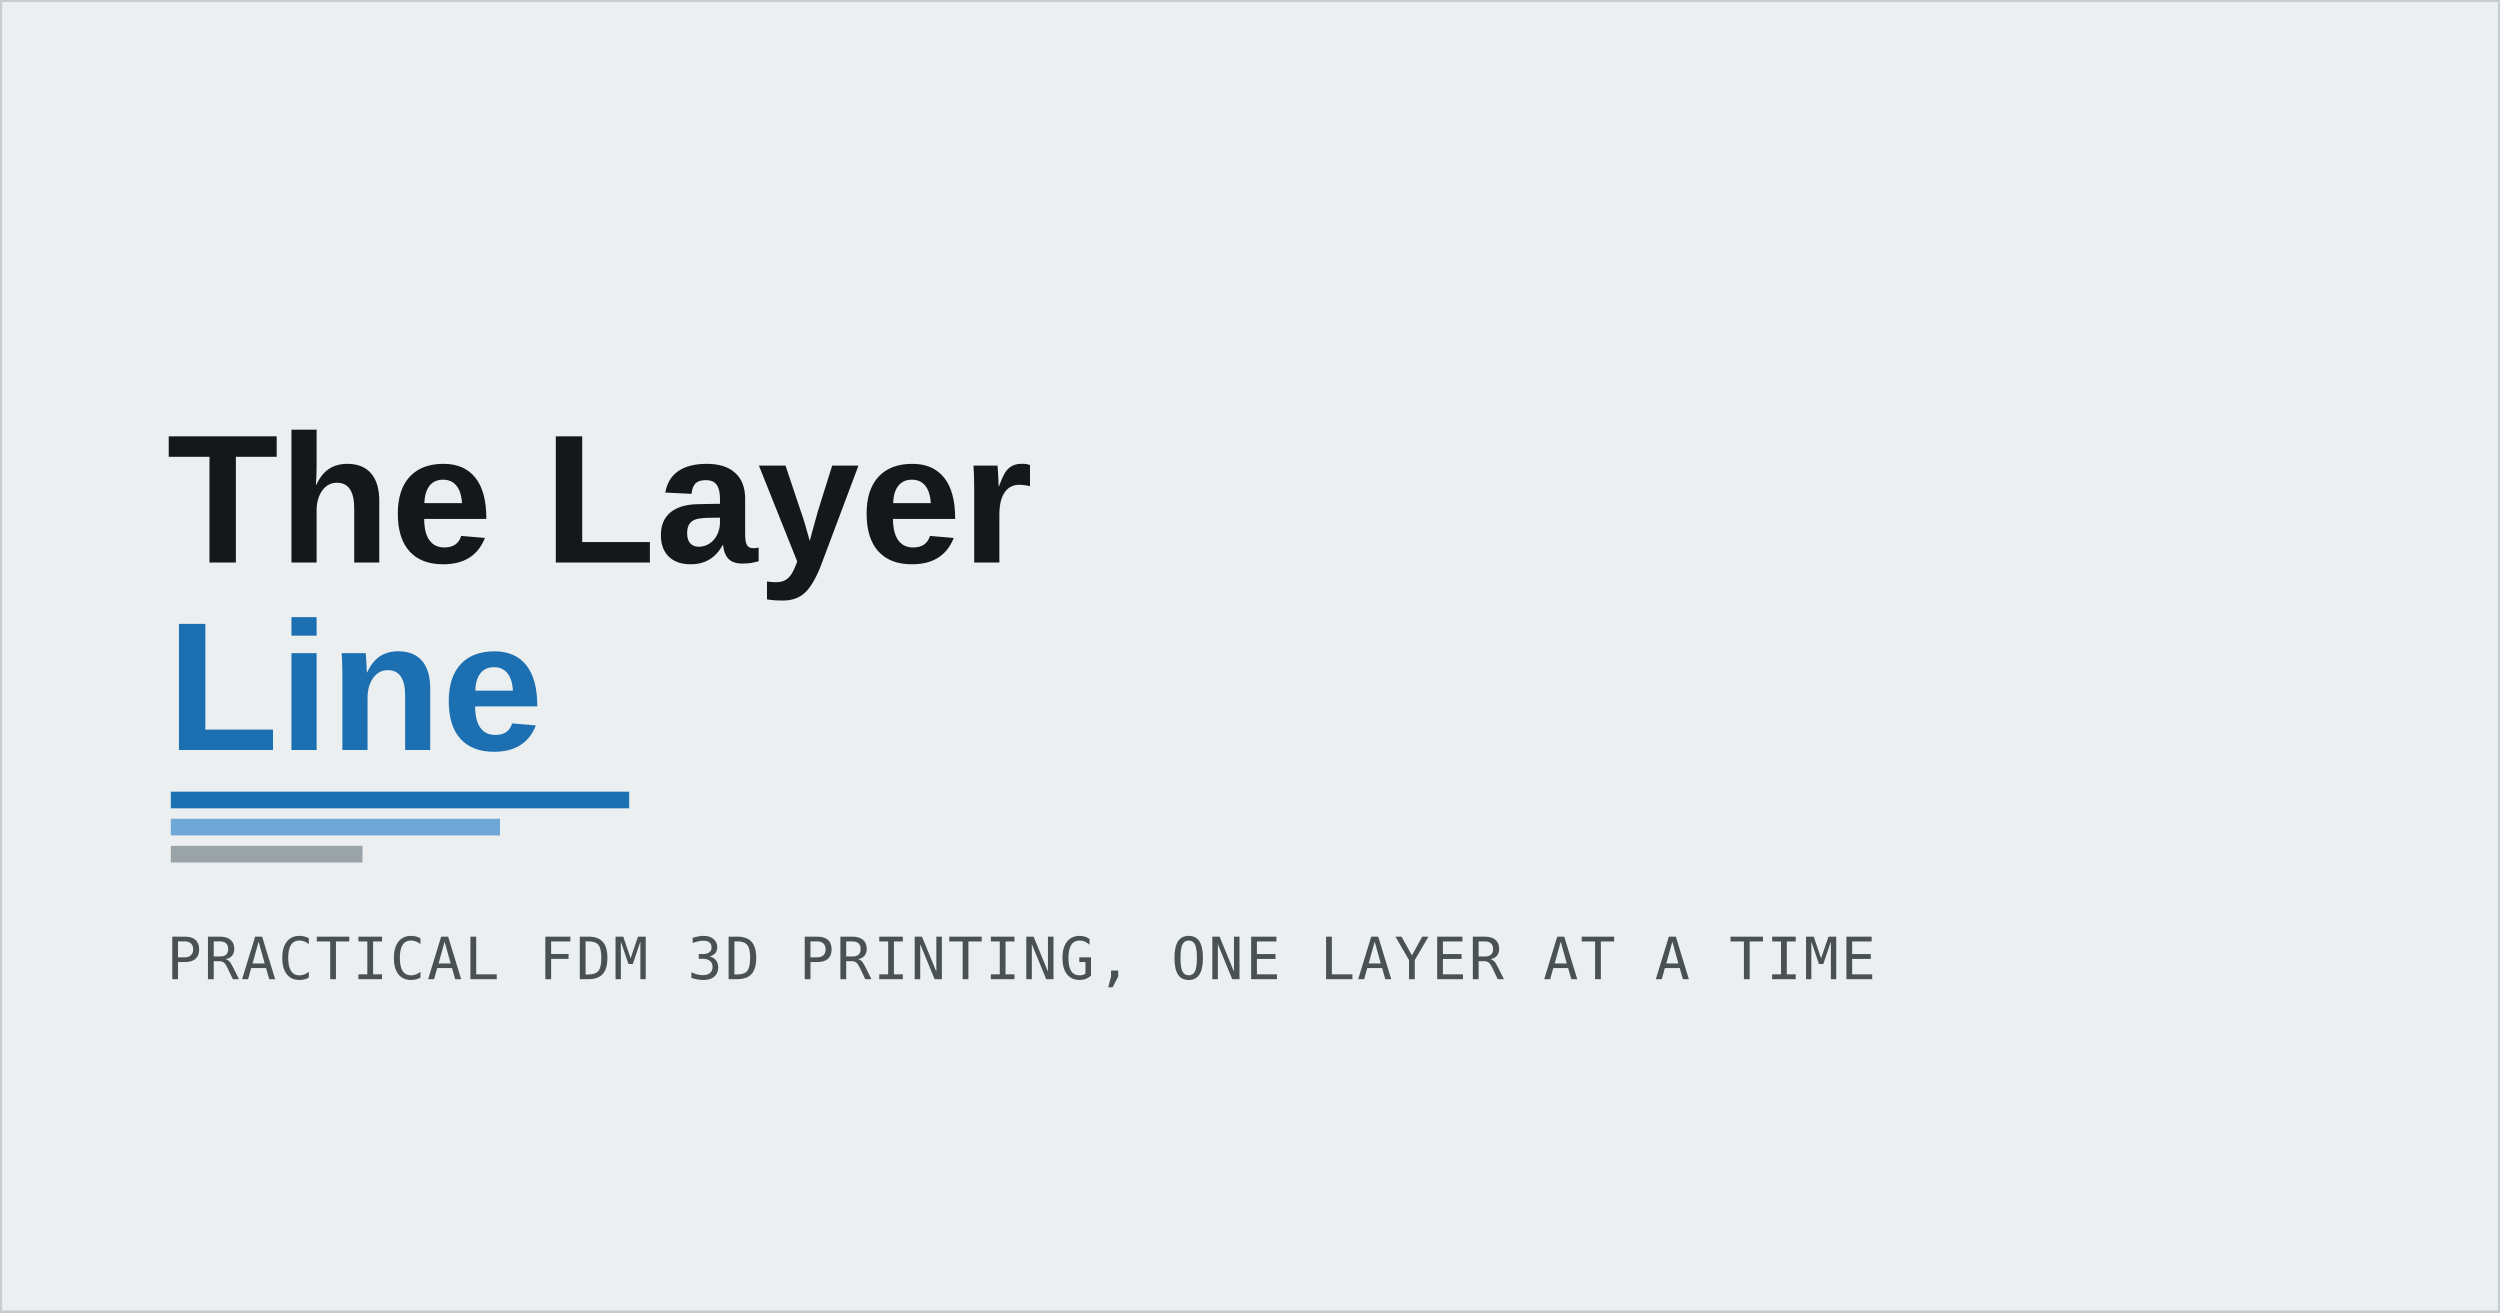
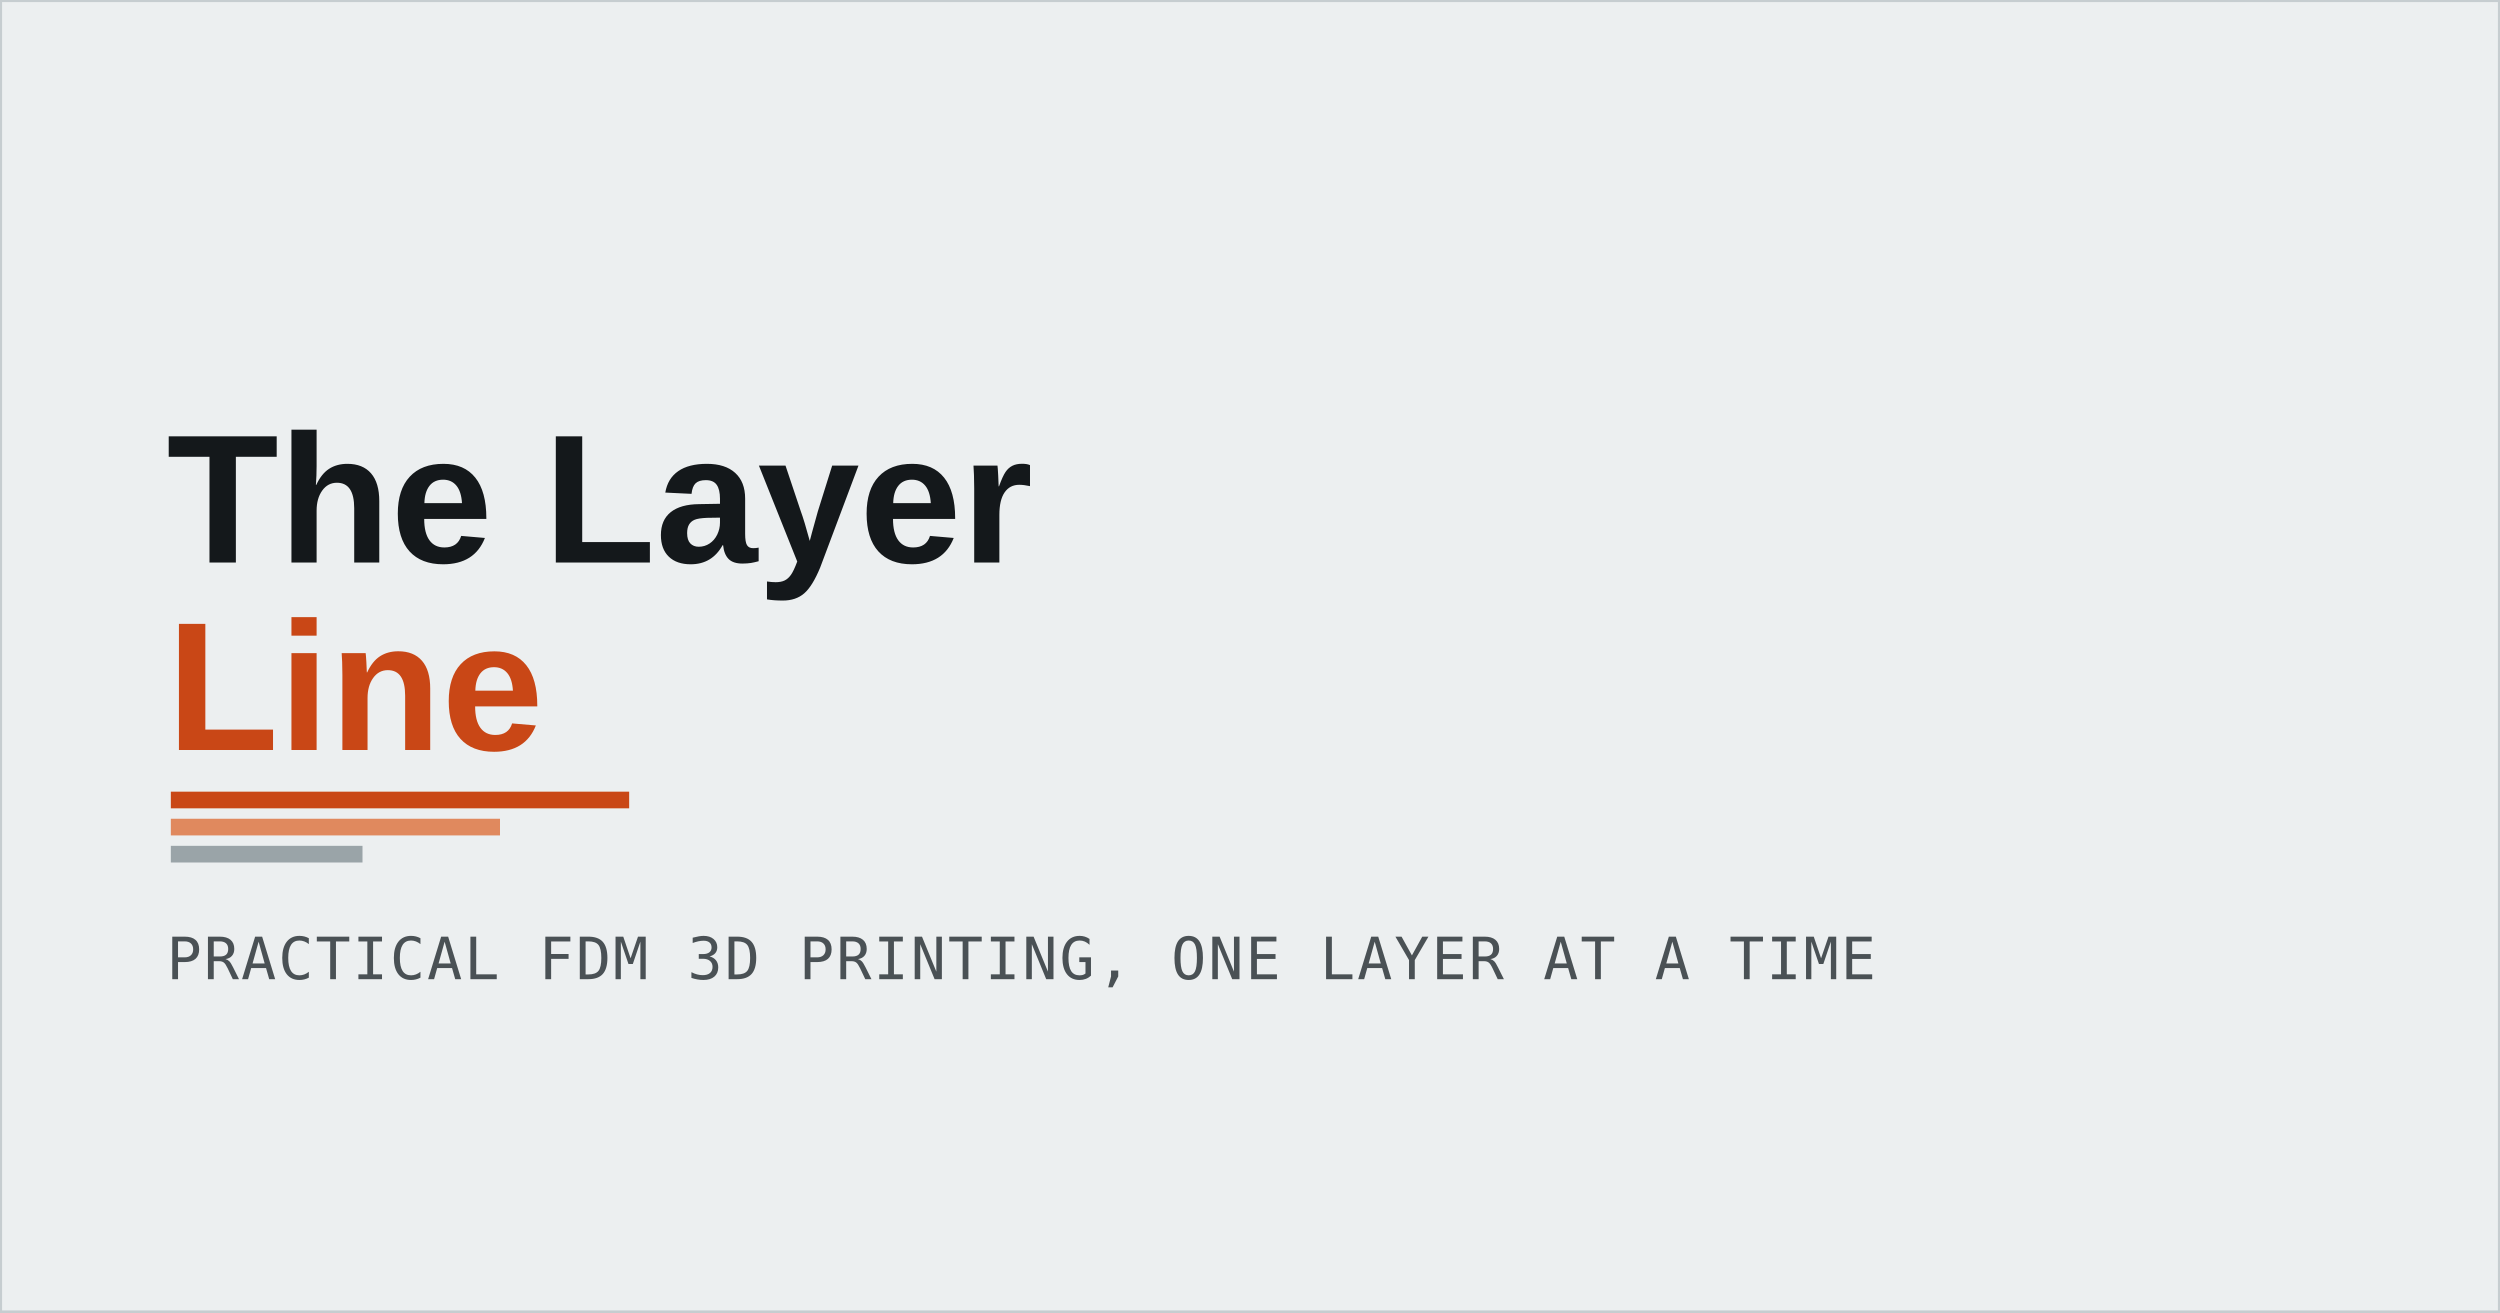
<svg xmlns="http://www.w3.org/2000/svg" width="1200" height="630" viewBox="0 0 1200 630">
  <rect width="1200" height="630" fill="#eceff0" />
  <rect x="0" y="0" width="1200" height="630" fill="none" stroke="#c6cdd0" stroke-width="2" />
  <text x="80" y="270" font-family="Arial, sans-serif" font-weight="800" font-size="88" fill="#14181b">The Layer</text>
-   <text x="80" y="360" font-family="Arial, sans-serif" font-weight="800" font-size="88" fill="#1c6fb0">Line</text>
-   <rect x="82" y="380" width="220" height="8" fill="#1c6fb0" />
-   <rect x="82" y="393" width="158" height="8" fill="#6fa8d6" />
+   <text x="80" y="360" font-family="Arial, sans-serif" font-weight="800" font-size="88" fill="#c94716">Line</text>
+   <rect x="82" y="380" width="220" height="8" fill="#c94716" />
+   <rect x="82" y="393" width="158" height="8" fill="#e0895e" />
  <rect x="82" y="406" width="92" height="8" fill="#9aa4a8" />
  <text x="80" y="470" font-family="Consolas, monospace" font-size="28" letter-spacing="1" fill="#4a5155">PRACTICAL FDM 3D PRINTING, ONE LAYER AT A TIME</text>
</svg>
